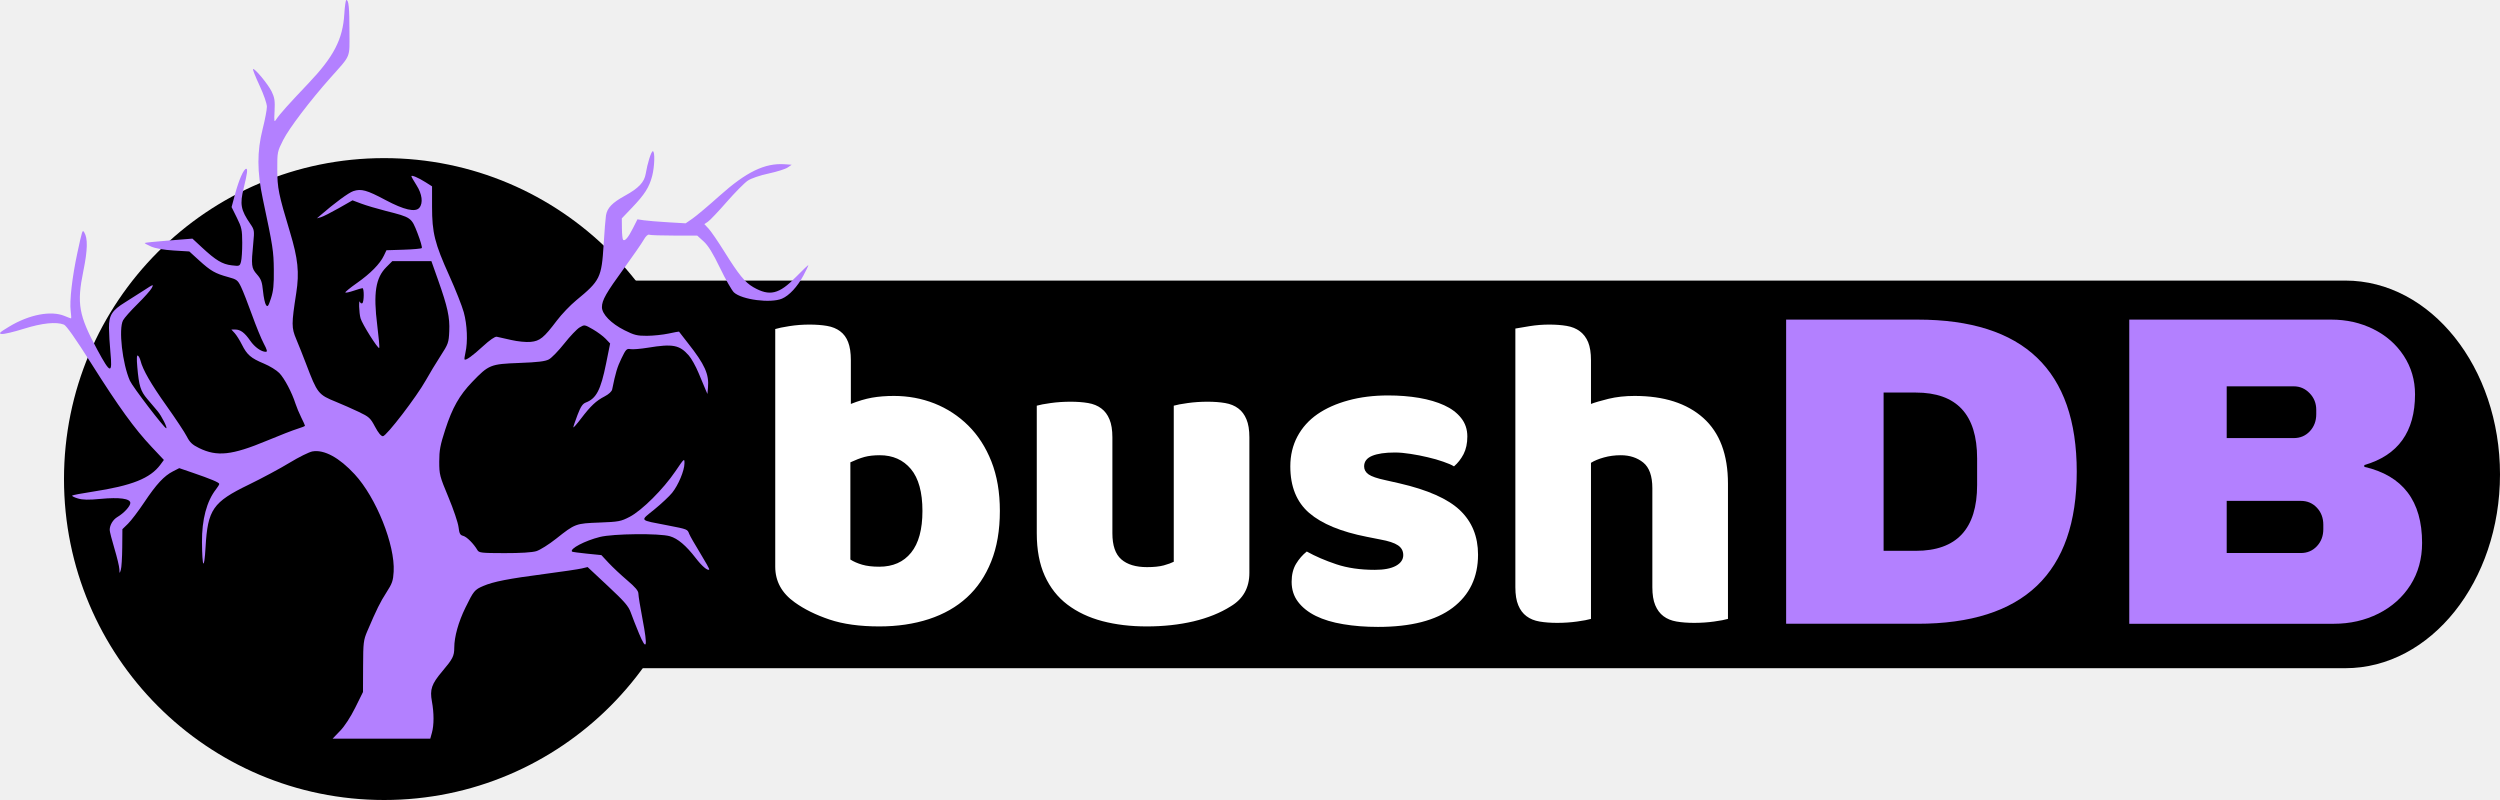
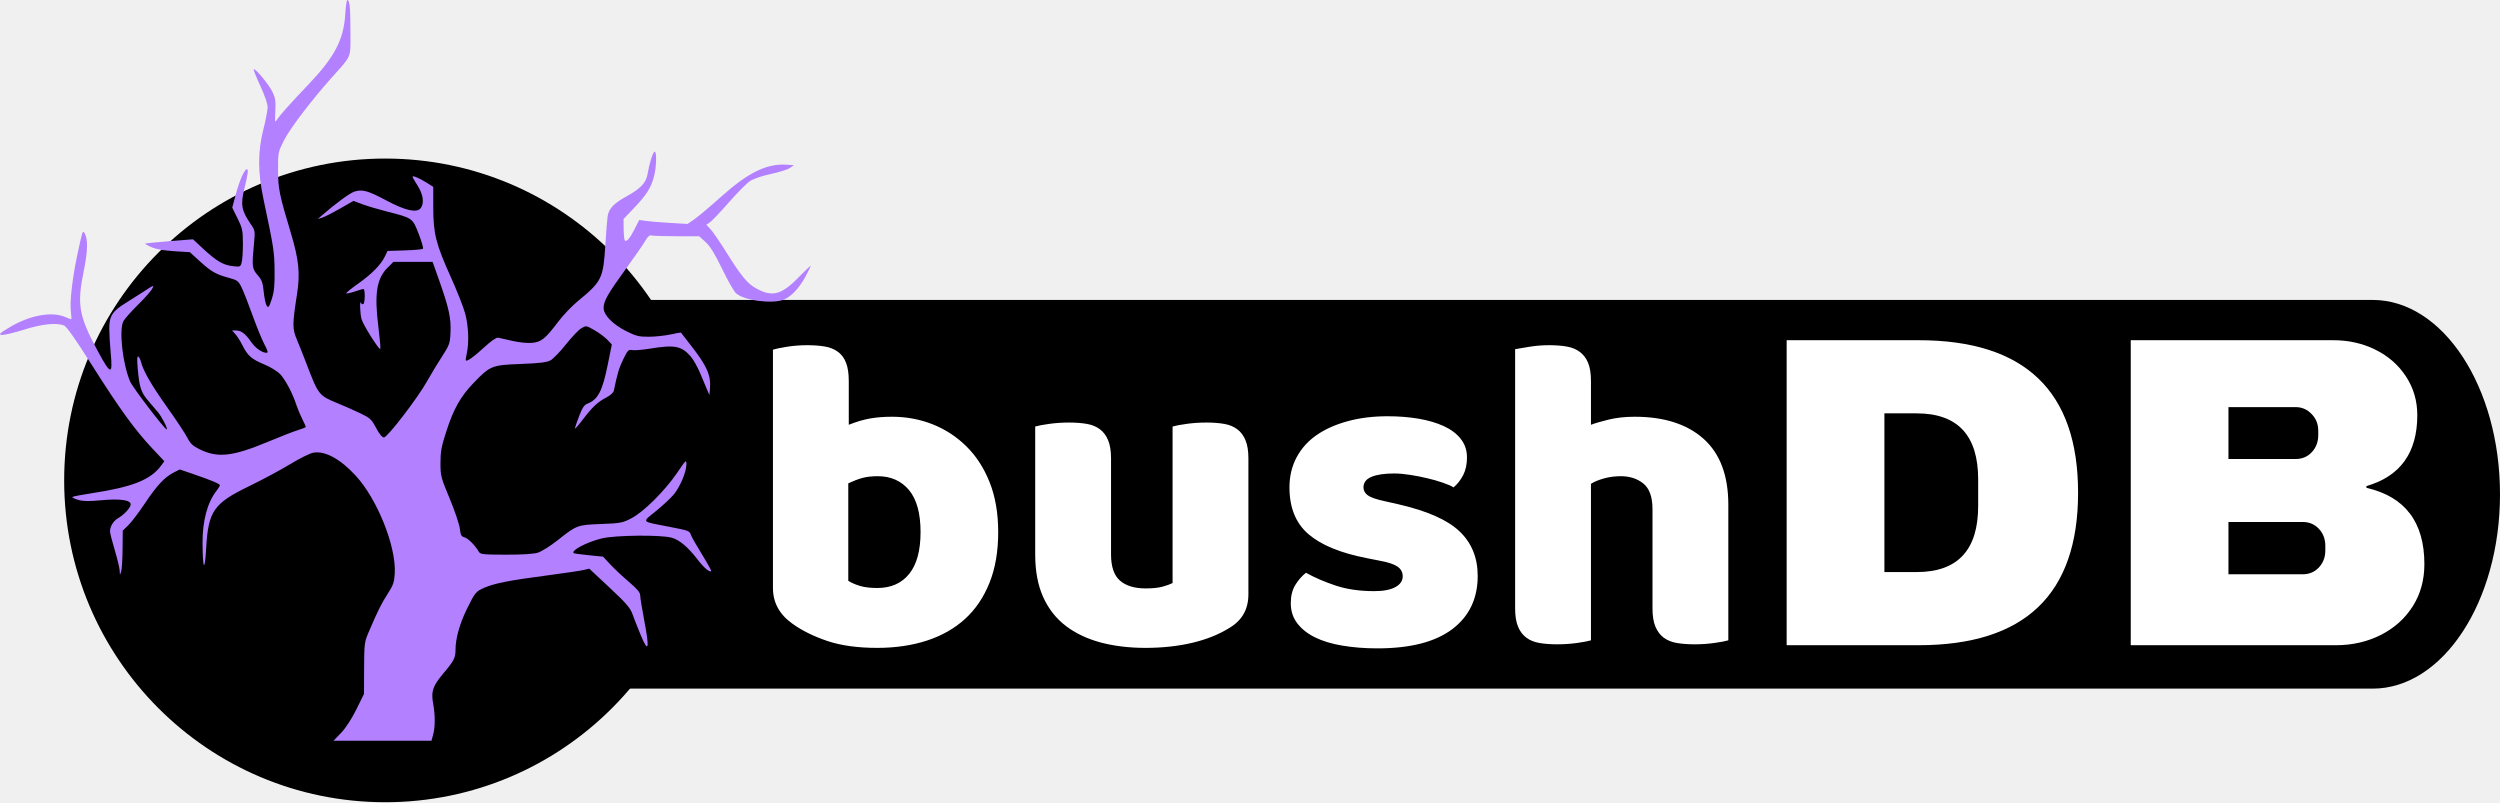
- <svg xmlns="http://www.w3.org/2000/svg" width="350.001" height="112" version="1.1" viewBox="0 0 376.251 120.4" id="svg23">
+ <svg xmlns="http://www.w3.org/2000/svg" width="349.028" height="112" version="1.1" viewBox="0 0 375.205 120.4" id="svg23">
  <defs id="defs7">
    <filter id="editing-jagged" x="0" y="0" width="1" height="1">
      <feTurbulence baseFrequency="0" result="turb" seed="1" id="feTurbulence2" />
      <feDisplacementMap in="SourceGraphic" in2="turb" id="feDisplacementMap4" scale="0" xChannelSelector="A" yChannelSelector="A" />
    </filter>
  </defs>
-   <g id="g1577" transform="translate(-14.37446,-7.252487)">
+   <g id="g1577" transform="translate(-126.1745,-7.252486)">
    <g id="g970" transform="translate(36)" style="stroke:none" />
  </g>
-   <g id="g305">
-     <rect x="24.87" y="42.227" width="351.381" height="58.337" rx="23.281" ry="29.168" stroke-width="0.79" id="rect9" style="fill:#000000;stroke:none;stroke-width:1.742;stroke-dasharray:none" />
-     <g id="g202" transform="matrix(1.0008,0,0,1.003333,22.38888,-4.276972)" style="fill:#ffffff;stroke:none">
-       <path d="m 265.995,52.204 q 23.936,0 23.936,22.812 0,22.812 -23.936,22.812 H 246.228 V 52.204 Z m -5.109,10.943 V 86.886 h 4.839 q 9.223,0 9.223,-9.88 v -3.979 q 0,-9.88 -9.223,-9.88 z m 67.314,-10.943 q 3.451,0 6.331,1.425 2.886,1.425 4.581,4.01 1.689,2.585 1.689,5.772 0,8.419 -7.627,10.611 v 0.264 q 8.689,1.99 8.689,11.409 0,3.58 -1.756,6.331 -1.762,2.751 -4.808,4.28 -3.052,1.523 -6.699,1.523 H 297.828 V 52.205 Z m -15.719,10.009 v 7.762 h 10.083 q 1.461,0 2.419,-1.025 0.964,-1.032 0.964,-2.555 v -0.663 q 0,-1.461 -0.995,-2.487 -0.995,-1.032 -2.389,-1.032 z m 0,17.182 v 7.823 h 11.145 q 1.455,0 2.419,-1.025 0.964,-1.032 0.964,-2.555 v -0.663 q 0,-1.529 -0.964,-2.555 -0.964,-1.025 -2.419,-1.025 z" fill="#aa0000" stroke-width="0.614" id="path11" style="fill:#b380ff;stroke:none" />
-       <g transform="matrix(1.045165,0,0,1.045165,90.59312,97.16051)" fill="#ffffff" id="g15" style="fill:#ffffff;stroke:none;filter:url(#editing-jagged)">
-         <path d="m 3.46,-7.55 v -34.11 q 0.64,-0.2 2.04,-0.42 1.41,-0.22 2.88,-0.22 1.41,0 2.53,0.19 1.12,0.19 1.89,0.77 0.77,0.57 1.15,1.56 0.39,1 0.39,2.6 v 6.27 q 1.6,-0.64 3.04,-0.9 1.44,-0.25 3.16,-0.25 3.08,0 5.83,1.08 2.75,1.09 4.86,3.17 2.11,2.08 3.33,5.15 1.22,3.08 1.22,7.11 0,4.16 -1.25,7.26 -1.25,3.11 -3.49,5.15 -2.24,2.05 -5.47,3.11 -3.23,1.05 -7.14,1.05 -4.22,0 -7.17,-0.99 Q 8.32,-0.96 6.27,-2.43 3.46,-4.42 3.46,-7.55 Z m 14.97,0 q 2.95,0 4.58,-2.02 1.63,-2.01 1.63,-5.98 0,-4.03 -1.66,-6.02 -1.67,-1.98 -4.48,-1.98 -1.28,0 -2.21,0.25 -0.93,0.26 -2.02,0.77 v 13.95 q 0.71,0.45 1.7,0.74 0.99,0.29 2.46,0.29 z m 22.66,-4.8 v -18.31 q 0.64,-0.19 2.01,-0.38 1.38,-0.19 2.85,-0.19 1.41,0 2.53,0.19 1.12,0.19 1.89,0.77 0.77,0.57 1.18,1.57 0.42,0.99 0.42,2.59 v 13.76 q 0,2.62 1.28,3.74 1.28,1.12 3.71,1.12 1.47,0 2.4,-0.25 0.93,-0.26 1.44,-0.52 v -22.4 q 0.64,-0.19 2.02,-0.38 1.37,-0.19 2.84,-0.19 1.41,0 2.53,0.19 1.12,0.19 1.89,0.77 0.77,0.57 1.18,1.57 0.42,0.99 0.42,2.59 v 19.45 q 0,3.2 -2.69,4.8 -2.24,1.41 -5.34,2.15 -3.11,0.73 -6.75,0.73 -3.46,0 -6.37,-0.76 -2.91,-0.77 -5.03,-2.37 -2.11,-1.6 -3.26,-4.13 -1.15,-2.53 -1.15,-6.11 z m 63.49,3.07 q 0,4.86 -3.65,7.62 -3.65,2.75 -10.75,2.75 -2.69,0 -5,-0.39 -2.3,-0.38 -3.93,-1.18 -1.63,-0.8 -2.56,-2.02 -0.93,-1.21 -0.93,-2.88 0,-1.53 0.64,-2.59 0.64,-1.05 1.54,-1.76 1.85,1.03 4.25,1.83 2.4,0.8 5.54,0.8 1.98,0 3.04,-0.58 1.05,-0.58 1.05,-1.54 0,-0.89 -0.76,-1.4 -0.77,-0.52 -2.56,-0.84 l -1.92,-0.38 q -5.57,-1.09 -8.29,-3.42 -2.72,-2.34 -2.72,-6.69 0,-2.37 1.02,-4.29 1.03,-1.92 2.88,-3.2 1.86,-1.28 4.45,-1.98 2.59,-0.71 5.73,-0.71 2.37,0 4.45,0.35 2.08,0.36 3.61,1.06 1.54,0.7 2.43,1.82 0.9,1.12 0.9,2.66 0,1.47 -0.54,2.53 -0.55,1.05 -1.38,1.76 -0.51,-0.32 -1.54,-0.67 -1.02,-0.36 -2.24,-0.64 -1.21,-0.29 -2.46,-0.48 -1.25,-0.2 -2.27,-0.2 -2.11,0 -3.27,0.48 -1.15,0.48 -1.15,1.51 0,0.7 0.64,1.15 0.64,0.45 2.43,0.83 l 1.99,0.45 q 6.14,1.41 8.73,3.87 2.6,2.47 2.6,6.37 z m 35.96,-10.18 v 19.4 q -0.64,0.19 -2.01,0.38 -1.38,0.19 -2.85,0.19 -1.41,0 -2.53,-0.19 -1.12,-0.19 -1.89,-0.77 -0.76,-0.57 -1.18,-1.57 -0.42,-0.99 -0.42,-2.59 v -14.21 q 0,-2.62 -1.31,-3.68 -1.31,-1.05 -3.23,-1.05 -1.28,0 -2.43,0.32 -1.15,0.32 -1.86,0.77 v 22.4 q -0.64,0.19 -2.01,0.38 -1.38,0.19 -2.85,0.19 -1.41,0 -2.53,-0.19 -1.12,-0.19 -1.89,-0.77 -0.77,-0.57 -1.18,-1.57 -0.42,-0.99 -0.42,-2.59 v -37.12 q 0.71,-0.13 2.08,-0.35 1.38,-0.22 2.79,-0.22 1.4,0 2.52,0.19 1.12,0.19 1.89,0.77 0.77,0.57 1.19,1.56 0.41,1 0.41,2.6 v 6.27 q 0.83,-0.32 2.53,-0.74 1.7,-0.41 3.74,-0.41 6.34,0 9.89,3.16 3.55,3.17 3.55,9.44 z" fill="#ffffff" id="path13" style="fill:#ffffff;stroke:none" />
+   <g id="g1084" transform="matrix(1.31999,0,0,1.323332,-150.9955,-25.45632)">
+     <g id="g5">
+       <rect x="135.098" y="53.253" width="263.542" height="44.083" rx="14.484" ry="22.042" stroke-width="0.79" id="rect9" style="fill:#000000;stroke:none;stroke-width:1.312;stroke-dasharray:none" />
+       <g id="g4" transform="translate(84.6976)">
+         <circle style="fill:#000000;stroke:#000000;stroke-width:1.496;stroke-linejoin:round;stroke-dasharray:none" id="path1024" cx="73.49" cy="73.719" r="35.752" />
+         <g id="g1079">
+           <path d="m 68.471,102.36 c 0.522,-0.542 1.196,-1.575 1.732,-2.654 l 0.877,-1.767 0.012,-2.914 c 0.011,-2.711 0.045,-2.989 0.477,-4 1.059,-2.476 1.476,-3.317 2.19,-4.421 0.65,-1.005 0.761,-1.323 0.819,-2.354 0.171,-3.036 -1.989,-8.42 -4.443,-11.07 -1.761,-1.903 -3.475,-2.831 -4.809,-2.606 -0.376,0.063 -1.557,0.646 -2.625,1.295 -1.068,0.649 -3.166,1.772 -4.662,2.496 -4.076,1.972 -4.663,2.82 -4.907,7.09 -0.157,2.733 -0.386,2.415 -0.409,-0.569 -0.02,-2.555 0.54,-4.657 1.603,-6.008 0.203,-0.258 0.368,-0.53 0.368,-0.605 0,-0.162 -0.972,-0.57 -3.051,-1.279 l -1.512,-0.516 -0.714,0.364 c -1.022,0.521 -1.893,1.458 -3.279,3.528 -0.668,0.997 -1.501,2.091 -1.852,2.431 l -0.637,0.618 -0.018,2.092 c -0.01,1.151 -0.083,2.296 -0.163,2.544 -0.142,0.445 -0.145,0.443 -0.165,-0.091 -0.011,-0.299 -0.264,-1.351 -0.561,-2.338 -0.298,-0.987 -0.541,-1.941 -0.541,-2.119 0,-0.554 0.372,-1.174 0.885,-1.477 0.74,-0.437 1.468,-1.226 1.468,-1.59 0,-0.5 -1.233,-0.669 -3.388,-0.466 -1.382,0.131 -2.038,0.118 -2.598,-0.049 -0.412,-0.123 -0.702,-0.271 -0.645,-0.328 0.057,-0.057 1.101,-0.256 2.32,-0.441 4.497,-0.686 6.588,-1.517 7.743,-3.079 l 0.393,-0.532 -1.402,-1.486 c -1.962,-2.08 -3.715,-4.497 -6.859,-9.458 -1.785,-2.816 -2.86,-4.341 -3.135,-4.448 -0.883,-0.343 -2.504,-0.174 -4.586,0.479 -1.126,0.353 -2.252,0.618 -2.503,0.588 -0.391,-0.046 -0.27,-0.166 0.849,-0.84 2.281,-1.374 4.779,-1.851 6.324,-1.205 0.357,0.149 0.684,0.272 0.725,0.272 0.041,0 0.023,-0.387 -0.04,-0.861 -0.145,-1.093 0.176,-3.884 0.756,-6.562 0.573,-2.65 0.587,-2.69 0.792,-2.357 0.416,0.673 0.386,1.996 -0.097,4.359 -0.77,3.766 -0.544,5.047 1.587,8.989 1.504,2.781 1.737,2.821 1.49,0.252 -0.082,-0.856 -0.154,-2.085 -0.161,-2.733 -0.014,-1.434 0.344,-2.003 1.837,-2.916 0.552,-0.338 1.521,-0.952 2.152,-1.364 1.081,-0.706 1.134,-0.722 0.896,-0.272 -0.139,0.263 -0.876,1.089 -1.637,1.836 -0.761,0.747 -1.501,1.578 -1.643,1.847 -0.525,0.993 -0.077,4.93 0.781,6.871 0.301,0.681 3.92,5.404 4.14,5.404 0.181,0 -0.531,-1.409 -0.978,-1.936 -0.27,-0.318 -0.804,-0.947 -1.187,-1.399 -0.764,-0.899 -0.943,-1.473 -1.131,-3.617 -0.084,-0.966 -0.064,-1.392 0.062,-1.314 0.103,0.063 0.239,0.322 0.302,0.575 0.262,1.044 1.185,2.645 2.965,5.14 1.036,1.453 2.078,3.022 2.314,3.486 0.344,0.674 0.625,0.94 1.397,1.317 2.055,1.005 3.744,0.822 7.734,-0.837 1.444,-0.601 3.012,-1.209 3.485,-1.351 0.473,-0.142 0.86,-0.299 0.86,-0.348 0,-0.049 -0.193,-0.474 -0.428,-0.944 -0.235,-0.47 -0.532,-1.18 -0.66,-1.578 -0.405,-1.265 -1.255,-2.869 -1.84,-3.472 -0.311,-0.321 -1.103,-0.806 -1.761,-1.078 -1.474,-0.61 -1.92,-0.993 -2.501,-2.149 -0.25,-0.498 -0.623,-1.089 -0.828,-1.313 l -0.374,-0.407 h 0.444 c 0.59,0 1.071,0.358 1.701,1.266 0.509,0.734 1.26,1.268 1.785,1.268 0.199,0 0.14,-0.231 -0.244,-0.951 -0.279,-0.523 -0.883,-1.994 -1.342,-3.269 -0.459,-1.275 -1.017,-2.696 -1.24,-3.156 -0.379,-0.781 -0.48,-0.858 -1.492,-1.133 -1.459,-0.397 -1.974,-0.693 -3.292,-1.889 l -1.119,-1.016 -1.778,-0.108 c -1.128,-0.069 -2.069,-0.233 -2.575,-0.451 -0.439,-0.188 -0.764,-0.373 -0.724,-0.409 0.04,-0.037 1.28,-0.162 2.754,-0.279 l 2.681,-0.213 1.103,1.021 c 1.562,1.446 2.303,1.89 3.365,2.016 0.901,0.107 0.928,0.096 1.07,-0.413 0.08,-0.287 0.143,-1.255 0.139,-2.151 -0.006,-1.477 -0.063,-1.743 -0.61,-2.845 l -0.604,-1.216 0.404,-1.5 c 0.433,-1.609 0.987,-2.858 1.268,-2.858 0.186,0 0.11,0.578 -0.29,2.199 -0.457,1.85 -0.338,2.482 0.765,4.088 0.447,0.65 0.463,0.755 0.329,2.132 -0.253,2.604 -0.223,2.867 0.411,3.588 0.483,0.55 0.592,0.851 0.698,1.924 0.069,0.699 0.223,1.405 0.342,1.568 0.185,0.253 0.268,0.139 0.565,-0.766 0.273,-0.834 0.343,-1.531 0.324,-3.236 -0.024,-2.154 -0.099,-2.633 -1.253,-8.057 -0.665,-3.123 -0.67,-5.396 -0.019,-7.967 0.265,-1.046 0.481,-2.181 0.482,-2.523 1.35e-4,-0.361 -0.35,-1.372 -0.835,-2.409 -0.459,-0.983 -0.796,-1.826 -0.747,-1.874 0.159,-0.159 1.726,1.726 2.131,2.562 0.327,0.676 0.384,1.056 0.327,2.188 -0.065,1.28 -0.051,1.342 0.206,0.944 0.346,-0.536 1.421,-1.734 3.627,-4.047 2.918,-3.059 3.946,-5.036 4.119,-7.921 0.052,-0.871 0.156,-1.584 0.23,-1.584 0.267,0 0.353,0.861 0.356,3.562 0.003,3.133 0.225,2.595 -2.194,5.31 -2.312,2.594 -4.682,5.708 -5.36,7.043 -0.668,1.316 -0.681,1.383 -0.677,3.351 0.005,2.118 0.149,2.827 1.448,7.124 0.917,3.035 1.079,4.597 0.717,6.924 -0.552,3.547 -0.552,3.955 5.4e-4,5.26 0.272,0.642 0.774,1.901 1.115,2.797 1.29,3.385 1.387,3.507 3.437,4.337 0.684,0.277 1.83,0.782 2.548,1.122 1.205,0.571 1.35,0.702 1.881,1.699 0.372,0.699 0.689,1.08 0.898,1.08 0.395,0 3.857,-4.504 4.907,-6.385 0.402,-0.72 1.151,-1.956 1.664,-2.747 0.883,-1.361 0.936,-1.51 0.994,-2.806 0.072,-1.587 -0.186,-2.765 -1.282,-5.85 l -0.756,-2.127 h -4.452 l -0.683,0.683 c -1.224,1.224 -1.497,2.962 -1.037,6.618 0.172,1.372 0.275,2.533 0.228,2.58 -0.14,0.14 -1.943,-2.715 -2.133,-3.38 -0.177,-0.618 -0.227,-2.263 -0.056,-1.838 0.05,0.125 0.166,0.181 0.257,0.125 0.206,-0.127 0.221,-1.71 0.017,-1.71 -0.082,0 -0.534,0.131 -1.006,0.292 -0.471,0.161 -0.897,0.252 -0.946,0.202 -0.049,-0.049 0.546,-0.535 1.322,-1.079 1.55,-1.086 2.626,-2.178 3.075,-3.119 l 0.291,-0.61 1.951,-0.061 c 1.073,-0.033 2.007,-0.117 2.076,-0.186 0.069,-0.069 -0.149,-0.829 -0.483,-1.688 -0.701,-1.801 -0.693,-1.796 -3.638,-2.542 -0.978,-0.248 -2.228,-0.619 -2.777,-0.824 l -0.998,-0.374 -1.576,0.895 c -0.867,0.492 -1.78,0.953 -2.029,1.023 l -0.453,0.128 0.379,-0.328 c 1.64,-1.42 3.236,-2.591 3.776,-2.769 0.895,-0.295 1.538,-0.117 3.672,1.019 2.101,1.118 3.406,1.415 3.852,0.877 0.447,-0.539 0.318,-1.56 -0.323,-2.559 -0.321,-0.501 -0.584,-0.963 -0.584,-1.026 0,-0.173 0.793,0.162 1.621,0.685 l 0.733,0.463 V 42.747 c 0,2.967 0.301,4.165 1.973,7.86 0.704,1.555 1.444,3.421 1.645,4.147 0.389,1.405 0.471,3.37 0.19,4.58 -0.092,0.396 -0.137,0.748 -0.102,0.784 0.141,0.141 0.907,-0.407 2.099,-1.502 0.77,-0.707 1.372,-1.122 1.569,-1.083 0.176,0.035 0.915,0.201 1.643,0.368 0.763,0.175 1.706,0.268 2.226,0.218 1.057,-0.102 1.503,-0.464 2.989,-2.427 0.538,-0.711 1.528,-1.744 2.199,-2.295 2.733,-2.243 2.898,-2.575 3.132,-6.344 0.094,-1.508 0.213,-2.998 0.266,-3.312 0.144,-0.864 0.708,-1.447 2.18,-2.255 1.546,-0.848 2.191,-1.528 2.349,-2.476 0.202,-1.211 0.632,-2.575 0.812,-2.575 0.259,0 0.21,1.757 -0.08,2.847 -0.337,1.265 -0.853,2.072 -2.269,3.551 l -1.186,1.238 0.013,1.159 c 0.008,0.637 0.066,1.212 0.131,1.277 0.202,0.202 0.585,-0.245 1.123,-1.307 l 0.516,-1.02 0.738,0.109 c 0.406,0.06 1.643,0.162 2.749,0.227 l 2.011,0.118 0.795,-0.549 c 0.437,-0.302 1.814,-1.459 3.058,-2.571 3.061,-2.735 5.188,-3.76 7.459,-3.597 l 0.779,0.056 -0.466,0.317 c -0.257,0.174 -1.231,0.48 -2.166,0.68 -0.992,0.212 -1.979,0.548 -2.372,0.808 -0.37,0.245 -1.449,1.332 -2.398,2.415 -0.949,1.084 -1.912,2.097 -2.141,2.251 l -0.416,0.281 0.484,0.516 c 0.266,0.284 1.07,1.453 1.786,2.599 1.65,2.639 2.361,3.51 3.309,4.055 1.863,1.071 2.939,0.812 4.877,-1.172 0.772,-0.79 1.403,-1.387 1.403,-1.325 0,0.062 -0.255,0.59 -0.566,1.174 -0.676,1.268 -1.624,2.288 -2.445,2.631 -1.302,0.544 -4.572,0.12 -5.475,-0.71 -0.238,-0.219 -0.951,-1.468 -1.584,-2.774 -0.832,-1.719 -1.352,-2.557 -1.878,-3.033 l -0.727,-0.657 h -2.61 c -1.436,0 -2.722,-0.043 -2.86,-0.096 -0.156,-0.06 -0.395,0.162 -0.636,0.588 -0.212,0.376 -1.21,1.816 -2.218,3.199 -2.071,2.842 -2.538,3.661 -2.538,4.448 0,0.795 1.049,1.865 2.577,2.629 1.106,0.554 1.443,0.636 2.562,0.631 0.709,-0.004 1.817,-0.12 2.463,-0.258 0.646,-0.139 1.179,-0.238 1.184,-0.22 0.006,0.018 0.46,0.602 1.012,1.299 1.938,2.448 2.433,3.546 2.293,5.081 l -0.065,0.713 -0.223,-0.519 c -0.123,-0.285 -0.478,-1.132 -0.79,-1.88 -0.312,-0.749 -0.811,-1.64 -1.11,-1.98 -1.054,-1.201 -1.827,-1.348 -4.653,-0.885 -0.846,0.139 -1.748,0.212 -2.005,0.163 -0.421,-0.081 -0.519,0.021 -1.02,1.057 -0.482,0.996 -0.674,1.638 -1.058,3.527 -0.047,0.232 -0.39,0.549 -0.85,0.786 -0.983,0.507 -1.592,1.076 -2.693,2.519 -0.486,0.637 -0.884,1.087 -0.884,1 0,-0.087 0.213,-0.716 0.473,-1.397 0.363,-0.949 0.584,-1.281 0.95,-1.42 1.196,-0.455 1.701,-1.423 2.311,-4.437 l 0.461,-2.275 -0.513,-0.536 c -0.282,-0.295 -0.94,-0.781 -1.461,-1.079 -0.943,-0.54 -0.951,-0.541 -1.505,-0.214 -0.307,0.181 -1.093,1.005 -1.748,1.831 -0.655,0.826 -1.444,1.638 -1.754,1.804 -0.426,0.228 -1.255,0.328 -3.397,0.408 -3.27,0.123 -3.459,0.199 -5.356,2.167 -1.451,1.505 -2.257,2.926 -3.061,5.396 -0.579,1.779 -0.69,2.367 -0.69,3.659 3.58e-4,1.465 0.051,1.66 1.047,4.042 0.576,1.377 1.094,2.906 1.152,3.398 0.088,0.744 0.177,0.912 0.531,1.001 0.406,0.102 1.202,0.896 1.622,1.619 0.179,0.309 0.457,0.34 3.078,0.345 1.83,0.004 3.158,-0.078 3.64,-0.225 0.417,-0.127 1.436,-0.765 2.263,-1.419 2.166,-1.712 2.219,-1.732 4.934,-1.834 2.204,-0.084 2.438,-0.128 3.451,-0.653 1.391,-0.722 3.831,-3.147 5.209,-5.177 1.005,-1.48 1.038,-1.509 1.033,-0.905 -0.006,0.826 -0.697,2.474 -1.408,3.355 -0.314,0.39 -1.221,1.238 -2.016,1.885 -1.669,1.36 -1.831,1.168 1.527,1.821 2.262,0.44 2.233,0.429 2.437,0.965 0.083,0.219 0.647,1.203 1.254,2.188 0.606,0.984 1.07,1.823 1.03,1.863 -0.175,0.175 -0.828,-0.376 -1.542,-1.302 -1.1,-1.426 -2.043,-2.222 -2.942,-2.483 -1.203,-0.35 -6.454,-0.296 -7.978,0.081 -1.706,0.422 -3.489,1.358 -3.179,1.668 0.038,0.038 0.806,0.143 1.706,0.233 l 1.637,0.164 0.832,0.89 c 0.458,0.489 1.407,1.377 2.11,1.973 0.95,0.805 1.279,1.199 1.281,1.536 9.4e-4,0.249 0.217,1.57 0.478,2.935 0.602,3.142 0.464,3.677 -0.408,1.585 -0.352,-0.843 -0.776,-1.921 -0.944,-2.395 -0.251,-0.711 -0.709,-1.24 -2.611,-3.013 l -2.307,-2.151 -0.678,0.16 c -0.373,0.088 -2.266,0.368 -4.208,0.622 -4.165,0.545 -5.859,0.875 -7.005,1.366 -1,0.429 -1.097,0.546 -2.044,2.476 -0.795,1.62 -1.265,3.301 -1.269,4.537 -0.003,0.961 -0.162,1.274 -1.37,2.701 -1.217,1.437 -1.43,2.056 -1.178,3.422 0.243,1.314 0.244,2.68 0.001,3.552 l -0.189,0.679 H 67.616 l 0.855,-0.887 z" fill="#9955ff" stroke="#000" stroke-width="1.139" id="path21" style="fill:#b380ff;stroke:none;stroke-width:0;stroke-dasharray:none" />
+         </g>
      </g>
-     </g>
-     <g id="g1084" transform="matrix(1.31999,0,0,1.323332,-39.19555,-25.45632)">
-       <circle style="fill:#000000;stroke:#000000;stroke-width:1.496;stroke-linejoin:round;stroke-dasharray:none" id="path1024" cx="73.49" cy="73.719" r="35.752" />
-       <g id="g1079">
-         <path d="m 68.471,102.36 c 0.522,-0.542 1.196,-1.575 1.732,-2.654 l 0.877,-1.767 0.012,-2.914 c 0.011,-2.711 0.045,-2.989 0.477,-4 1.059,-2.476 1.476,-3.317 2.19,-4.421 0.65,-1.005 0.761,-1.323 0.819,-2.354 0.171,-3.036 -1.989,-8.42 -4.443,-11.07 -1.761,-1.903 -3.475,-2.831 -4.809,-2.606 -0.376,0.063 -1.557,0.646 -2.625,1.295 -1.068,0.649 -3.166,1.772 -4.662,2.496 -4.076,1.972 -4.663,2.82 -4.907,7.09 -0.157,2.733 -0.386,2.415 -0.409,-0.569 -0.02,-2.555 0.54,-4.657 1.603,-6.008 0.203,-0.258 0.368,-0.53 0.368,-0.605 0,-0.162 -0.972,-0.57 -3.051,-1.279 l -1.512,-0.516 -0.714,0.364 c -1.022,0.521 -1.893,1.458 -3.279,3.528 -0.668,0.997 -1.501,2.091 -1.852,2.431 l -0.637,0.618 -0.018,2.092 c -0.01,1.151 -0.083,2.296 -0.163,2.544 -0.142,0.445 -0.145,0.443 -0.165,-0.091 -0.011,-0.299 -0.264,-1.351 -0.561,-2.338 -0.298,-0.987 -0.541,-1.941 -0.541,-2.119 0,-0.554 0.372,-1.174 0.885,-1.477 0.74,-0.437 1.468,-1.226 1.468,-1.59 0,-0.5 -1.233,-0.669 -3.388,-0.466 -1.382,0.131 -2.038,0.118 -2.598,-0.049 -0.412,-0.123 -0.702,-0.271 -0.645,-0.328 0.057,-0.057 1.101,-0.256 2.32,-0.441 4.497,-0.686 6.588,-1.517 7.743,-3.079 l 0.393,-0.532 -1.402,-1.486 c -1.962,-2.08 -3.715,-4.497 -6.859,-9.458 -1.785,-2.816 -2.86,-4.341 -3.135,-4.448 -0.883,-0.343 -2.504,-0.174 -4.586,0.479 -1.126,0.353 -2.252,0.618 -2.503,0.588 -0.391,-0.046 -0.27,-0.166 0.849,-0.84 2.281,-1.374 4.779,-1.851 6.324,-1.205 0.357,0.149 0.684,0.272 0.725,0.272 0.041,0 0.023,-0.387 -0.04,-0.861 -0.145,-1.093 0.176,-3.884 0.756,-6.562 0.573,-2.65 0.587,-2.69 0.792,-2.357 0.416,0.673 0.386,1.996 -0.097,4.359 -0.77,3.766 -0.544,5.047 1.587,8.989 1.504,2.781 1.737,2.821 1.49,0.252 -0.082,-0.856 -0.154,-2.085 -0.161,-2.733 -0.014,-1.434 0.344,-2.003 1.837,-2.916 0.552,-0.338 1.521,-0.952 2.152,-1.364 1.081,-0.706 1.134,-0.722 0.896,-0.272 -0.139,0.263 -0.876,1.089 -1.637,1.836 -0.761,0.747 -1.501,1.578 -1.643,1.847 -0.525,0.993 -0.077,4.93 0.781,6.871 0.301,0.681 3.92,5.404 4.14,5.404 0.181,0 -0.531,-1.409 -0.978,-1.936 -0.27,-0.318 -0.804,-0.947 -1.187,-1.399 -0.764,-0.899 -0.943,-1.473 -1.131,-3.617 -0.084,-0.966 -0.064,-1.392 0.062,-1.314 0.103,0.063 0.239,0.322 0.302,0.575 0.262,1.044 1.185,2.645 2.965,5.14 1.036,1.453 2.078,3.022 2.314,3.486 0.344,0.674 0.625,0.94 1.397,1.317 2.055,1.005 3.744,0.822 7.734,-0.837 1.444,-0.601 3.012,-1.209 3.485,-1.351 0.473,-0.142 0.86,-0.299 0.86,-0.348 0,-0.049 -0.193,-0.474 -0.428,-0.944 -0.235,-0.47 -0.532,-1.18 -0.66,-1.578 -0.405,-1.265 -1.255,-2.869 -1.84,-3.472 -0.311,-0.321 -1.103,-0.806 -1.761,-1.078 -1.474,-0.61 -1.92,-0.993 -2.501,-2.149 -0.25,-0.498 -0.623,-1.089 -0.828,-1.313 l -0.374,-0.407 h 0.444 c 0.59,0 1.071,0.358 1.701,1.266 0.509,0.734 1.26,1.268 1.785,1.268 0.199,0 0.14,-0.231 -0.244,-0.951 -0.279,-0.523 -0.883,-1.994 -1.342,-3.269 -0.459,-1.275 -1.017,-2.696 -1.24,-3.156 -0.379,-0.781 -0.48,-0.858 -1.492,-1.133 -1.459,-0.397 -1.974,-0.693 -3.292,-1.889 l -1.119,-1.016 -1.778,-0.108 c -1.128,-0.069 -2.069,-0.233 -2.575,-0.451 -0.439,-0.188 -0.764,-0.373 -0.724,-0.409 0.04,-0.037 1.28,-0.162 2.754,-0.279 l 2.681,-0.213 1.103,1.021 c 1.562,1.446 2.303,1.89 3.365,2.016 0.901,0.107 0.928,0.096 1.07,-0.413 0.08,-0.287 0.143,-1.255 0.139,-2.151 -0.006,-1.477 -0.063,-1.743 -0.61,-2.845 l -0.604,-1.216 0.404,-1.5 c 0.433,-1.609 0.987,-2.858 1.268,-2.858 0.186,0 0.11,0.578 -0.29,2.199 -0.457,1.85 -0.338,2.482 0.765,4.088 0.447,0.65 0.463,0.755 0.329,2.132 -0.253,2.604 -0.223,2.867 0.411,3.588 0.483,0.55 0.592,0.851 0.698,1.924 0.069,0.699 0.223,1.405 0.342,1.568 0.185,0.253 0.268,0.139 0.565,-0.766 0.273,-0.834 0.343,-1.531 0.324,-3.236 -0.024,-2.154 -0.099,-2.633 -1.253,-8.057 -0.665,-3.123 -0.67,-5.396 -0.019,-7.967 0.265,-1.046 0.481,-2.181 0.482,-2.523 1.35e-4,-0.361 -0.35,-1.372 -0.835,-2.409 -0.459,-0.983 -0.796,-1.826 -0.747,-1.874 0.159,-0.159 1.726,1.726 2.131,2.562 0.327,0.676 0.384,1.056 0.327,2.188 -0.065,1.28 -0.051,1.342 0.206,0.944 0.346,-0.536 1.421,-1.734 3.627,-4.047 2.918,-3.059 3.946,-5.036 4.119,-7.921 0.052,-0.871 0.156,-1.584 0.23,-1.584 0.267,0 0.353,0.861 0.356,3.562 0.003,3.133 0.225,2.595 -2.194,5.31 -2.312,2.594 -4.682,5.708 -5.36,7.043 -0.668,1.316 -0.681,1.383 -0.677,3.351 0.005,2.118 0.149,2.827 1.448,7.124 0.917,3.035 1.079,4.597 0.717,6.924 -0.552,3.547 -0.552,3.955 5.4e-4,5.26 0.272,0.642 0.774,1.901 1.115,2.797 1.29,3.385 1.387,3.507 3.437,4.337 0.684,0.277 1.83,0.782 2.548,1.122 1.205,0.571 1.35,0.702 1.881,1.699 0.372,0.699 0.689,1.08 0.898,1.08 0.395,0 3.857,-4.504 4.907,-6.385 0.402,-0.72 1.151,-1.956 1.664,-2.747 0.883,-1.361 0.936,-1.51 0.994,-2.806 0.072,-1.587 -0.186,-2.765 -1.282,-5.85 l -0.756,-2.127 h -4.452 l -0.683,0.683 c -1.224,1.224 -1.497,2.962 -1.037,6.618 0.172,1.372 0.275,2.533 0.228,2.58 -0.14,0.14 -1.943,-2.715 -2.133,-3.38 -0.177,-0.618 -0.227,-2.263 -0.056,-1.838 0.05,0.125 0.166,0.181 0.257,0.125 0.206,-0.127 0.221,-1.71 0.017,-1.71 -0.082,0 -0.534,0.131 -1.006,0.292 -0.471,0.161 -0.897,0.252 -0.946,0.202 -0.049,-0.049 0.546,-0.535 1.322,-1.079 1.55,-1.086 2.626,-2.178 3.075,-3.119 l 0.291,-0.61 1.951,-0.061 c 1.073,-0.033 2.007,-0.117 2.076,-0.186 0.069,-0.069 -0.149,-0.829 -0.483,-1.688 -0.701,-1.801 -0.693,-1.796 -3.638,-2.542 -0.978,-0.248 -2.228,-0.619 -2.777,-0.824 l -0.998,-0.374 -1.576,0.895 c -0.867,0.492 -1.78,0.953 -2.029,1.023 l -0.453,0.128 0.379,-0.328 c 1.64,-1.42 3.236,-2.591 3.776,-2.769 0.895,-0.295 1.538,-0.117 3.672,1.019 2.101,1.118 3.406,1.415 3.852,0.877 0.447,-0.539 0.318,-1.56 -0.323,-2.559 -0.321,-0.501 -0.584,-0.963 -0.584,-1.026 0,-0.173 0.793,0.162 1.621,0.685 l 0.733,0.463 V 42.747 c 0,2.967 0.301,4.165 1.973,7.86 0.704,1.555 1.444,3.421 1.645,4.147 0.389,1.405 0.471,3.37 0.19,4.58 -0.092,0.396 -0.137,0.748 -0.102,0.784 0.141,0.141 0.907,-0.407 2.099,-1.502 0.77,-0.707 1.372,-1.122 1.569,-1.083 0.176,0.035 0.915,0.201 1.643,0.368 0.763,0.175 1.706,0.268 2.226,0.218 1.057,-0.102 1.503,-0.464 2.989,-2.427 0.538,-0.711 1.528,-1.744 2.199,-2.295 2.733,-2.243 2.898,-2.575 3.132,-6.344 0.094,-1.508 0.213,-2.998 0.266,-3.312 0.144,-0.864 0.708,-1.447 2.18,-2.255 1.546,-0.848 2.191,-1.528 2.349,-2.476 0.202,-1.211 0.632,-2.575 0.812,-2.575 0.259,0 0.21,1.757 -0.08,2.847 -0.337,1.265 -0.853,2.072 -2.269,3.551 l -1.186,1.238 0.013,1.159 c 0.008,0.637 0.066,1.212 0.131,1.277 0.202,0.202 0.585,-0.245 1.123,-1.307 l 0.516,-1.02 0.738,0.109 c 0.406,0.06 1.643,0.162 2.749,0.227 l 2.011,0.118 0.795,-0.549 c 0.437,-0.302 1.814,-1.459 3.058,-2.571 3.061,-2.735 5.188,-3.76 7.459,-3.597 l 0.779,0.056 -0.466,0.317 c -0.257,0.174 -1.231,0.48 -2.166,0.68 -0.992,0.212 -1.979,0.548 -2.372,0.808 -0.37,0.245 -1.449,1.332 -2.398,2.415 -0.949,1.084 -1.912,2.097 -2.141,2.251 l -0.416,0.281 0.484,0.516 c 0.266,0.284 1.07,1.453 1.786,2.599 1.65,2.639 2.361,3.51 3.309,4.055 1.863,1.071 2.939,0.812 4.877,-1.172 0.772,-0.79 1.403,-1.387 1.403,-1.325 0,0.062 -0.255,0.59 -0.566,1.174 -0.676,1.268 -1.624,2.288 -2.445,2.631 -1.302,0.544 -4.572,0.12 -5.475,-0.71 -0.238,-0.219 -0.951,-1.468 -1.584,-2.774 -0.832,-1.719 -1.352,-2.557 -1.878,-3.033 l -0.727,-0.657 h -2.61 c -1.436,0 -2.722,-0.043 -2.86,-0.096 -0.156,-0.06 -0.395,0.162 -0.636,0.588 -0.212,0.376 -1.21,1.816 -2.218,3.199 -2.071,2.842 -2.538,3.661 -2.538,4.448 0,0.795 1.049,1.865 2.577,2.629 1.106,0.554 1.443,0.636 2.562,0.631 0.709,-0.004 1.817,-0.12 2.463,-0.258 0.646,-0.139 1.179,-0.238 1.184,-0.22 0.006,0.018 0.46,0.602 1.012,1.299 1.938,2.448 2.433,3.546 2.293,5.081 l -0.065,0.713 -0.223,-0.519 c -0.123,-0.285 -0.478,-1.132 -0.79,-1.88 -0.312,-0.749 -0.811,-1.64 -1.11,-1.98 -1.054,-1.201 -1.827,-1.348 -4.653,-0.885 -0.846,0.139 -1.748,0.212 -2.005,0.163 -0.421,-0.081 -0.519,0.021 -1.02,1.057 -0.482,0.996 -0.674,1.638 -1.058,3.527 -0.047,0.232 -0.39,0.549 -0.85,0.786 -0.983,0.507 -1.592,1.076 -2.693,2.519 -0.486,0.637 -0.884,1.087 -0.884,1 0,-0.087 0.213,-0.716 0.473,-1.397 0.363,-0.949 0.584,-1.281 0.95,-1.42 1.196,-0.455 1.701,-1.423 2.311,-4.437 l 0.461,-2.275 -0.513,-0.536 c -0.282,-0.295 -0.94,-0.781 -1.461,-1.079 -0.943,-0.54 -0.951,-0.541 -1.505,-0.214 -0.307,0.181 -1.093,1.005 -1.748,1.831 -0.655,0.826 -1.444,1.638 -1.754,1.804 -0.426,0.228 -1.255,0.328 -3.397,0.408 -3.27,0.123 -3.459,0.199 -5.356,2.167 -1.451,1.505 -2.257,2.926 -3.061,5.396 -0.579,1.779 -0.69,2.367 -0.69,3.659 3.58e-4,1.465 0.051,1.66 1.047,4.042 0.576,1.377 1.094,2.906 1.152,3.398 0.088,0.744 0.177,0.912 0.531,1.001 0.406,0.102 1.202,0.896 1.622,1.619 0.179,0.309 0.457,0.34 3.078,0.345 1.83,0.004 3.158,-0.078 3.64,-0.225 0.417,-0.127 1.436,-0.765 2.263,-1.419 2.166,-1.712 2.219,-1.732 4.934,-1.834 2.204,-0.084 2.438,-0.128 3.451,-0.653 1.391,-0.722 3.831,-3.147 5.209,-5.177 1.005,-1.48 1.038,-1.509 1.033,-0.905 -0.006,0.826 -0.697,2.474 -1.408,3.355 -0.314,0.39 -1.221,1.238 -2.016,1.885 -1.669,1.36 -1.831,1.168 1.527,1.821 2.262,0.44 2.233,0.429 2.437,0.965 0.083,0.219 0.647,1.203 1.254,2.188 0.606,0.984 1.07,1.823 1.03,1.863 -0.175,0.175 -0.828,-0.376 -1.542,-1.302 -1.1,-1.426 -2.043,-2.222 -2.942,-2.483 -1.203,-0.35 -6.454,-0.296 -7.978,0.081 -1.706,0.422 -3.489,1.358 -3.179,1.668 0.038,0.038 0.806,0.143 1.706,0.233 l 1.637,0.164 0.832,0.89 c 0.458,0.489 1.407,1.377 2.11,1.973 0.95,0.805 1.279,1.199 1.281,1.536 9.4e-4,0.249 0.217,1.57 0.478,2.935 0.602,3.142 0.464,3.677 -0.408,1.585 -0.352,-0.843 -0.776,-1.921 -0.944,-2.395 -0.251,-0.711 -0.709,-1.24 -2.611,-3.013 l -2.307,-2.151 -0.678,0.16 c -0.373,0.088 -2.266,0.368 -4.208,0.622 -4.165,0.545 -5.859,0.875 -7.005,1.366 -1,0.429 -1.097,0.546 -2.044,2.476 -0.795,1.62 -1.265,3.301 -1.269,4.537 -0.003,0.961 -0.162,1.274 -1.37,2.701 -1.217,1.437 -1.43,2.056 -1.178,3.422 0.243,1.314 0.244,2.68 0.001,3.552 l -0.189,0.679 H 67.616 l 0.855,-0.887 z" fill="#9955ff" stroke="#000" stroke-width="1.139" id="path21" style="fill:#b380ff;stroke:none;stroke-width:0;stroke-dasharray:none" />
+       <g id="g202" transform="matrix(0.7581872,0,0,0.7581872,130.8462,18.23971)" style="fill:#ffffff;stroke:none">
+         <path d="m 265.995,52.204 q 23.936,0 23.936,22.812 0,22.812 -23.936,22.812 H 246.228 V 52.204 Z m -5.109,10.943 V 86.886 h 4.839 q 9.223,0 9.223,-9.88 v -3.979 q 0,-9.88 -9.223,-9.88 z m 67.314,-10.943 q 3.451,0 6.331,1.425 2.886,1.425 4.581,4.01 1.689,2.585 1.689,5.772 0,8.419 -7.627,10.611 v 0.264 q 8.689,1.99 8.689,11.409 0,3.58 -1.756,6.331 -1.762,2.751 -4.808,4.28 -3.052,1.523 -6.699,1.523 H 297.828 V 52.205 Z m -15.719,10.009 v 7.762 h 10.083 q 1.461,0 2.419,-1.025 0.964,-1.032 0.964,-2.555 v -0.663 q 0,-1.461 -0.995,-2.487 -0.995,-1.032 -2.389,-1.032 z m 0,17.182 v 7.823 h 11.145 q 1.455,0 2.419,-1.025 0.964,-1.032 0.964,-2.555 v -0.663 q 0,-1.529 -0.964,-2.555 -0.964,-1.025 -2.419,-1.025 z" fill="#aa0000" stroke-width="0.614" id="path11" style="fill:#ffffff;stroke:none" />
+         <g transform="matrix(1.045165,0,0,1.045165,90.59312,97.16051)" fill="#ffffff" id="g15" style="fill:#ffffff;stroke:none;filter:url(#editing-jagged)">
+           <path d="m 3.46,-7.55 v -34.11 q 0.64,-0.2 2.04,-0.42 1.41,-0.22 2.88,-0.22 1.41,0 2.53,0.19 1.12,0.19 1.89,0.77 0.77,0.57 1.15,1.56 0.39,1 0.39,2.6 v 6.27 q 1.6,-0.64 3.04,-0.9 1.44,-0.25 3.16,-0.25 3.08,0 5.83,1.08 2.75,1.09 4.86,3.17 2.11,2.08 3.33,5.15 1.22,3.08 1.22,7.11 0,4.16 -1.25,7.26 -1.25,3.11 -3.49,5.15 -2.24,2.05 -5.47,3.11 -3.23,1.05 -7.14,1.05 -4.22,0 -7.17,-0.99 Q 8.32,-0.96 6.27,-2.43 3.46,-4.42 3.46,-7.55 Z m 14.97,0 q 2.95,0 4.58,-2.02 1.63,-2.01 1.63,-5.98 0,-4.03 -1.66,-6.02 -1.67,-1.98 -4.48,-1.98 -1.28,0 -2.21,0.25 -0.93,0.26 -2.02,0.77 v 13.95 q 0.71,0.45 1.7,0.74 0.99,0.29 2.46,0.29 z m 22.66,-4.8 v -18.31 q 0.64,-0.19 2.01,-0.38 1.38,-0.19 2.85,-0.19 1.41,0 2.53,0.19 1.12,0.19 1.89,0.77 0.77,0.57 1.18,1.57 0.42,0.99 0.42,2.59 v 13.76 q 0,2.62 1.28,3.74 1.28,1.12 3.71,1.12 1.47,0 2.4,-0.25 0.93,-0.26 1.44,-0.52 v -22.4 q 0.64,-0.19 2.02,-0.38 1.37,-0.19 2.84,-0.19 1.41,0 2.53,0.19 1.12,0.19 1.89,0.77 0.77,0.57 1.18,1.57 0.42,0.99 0.42,2.59 v 19.45 q 0,3.2 -2.69,4.8 -2.24,1.41 -5.34,2.15 -3.11,0.73 -6.75,0.73 -3.46,0 -6.37,-0.76 -2.91,-0.77 -5.03,-2.37 -2.11,-1.6 -3.26,-4.13 -1.15,-2.53 -1.15,-6.11 z m 63.49,3.07 q 0,4.86 -3.65,7.62 -3.65,2.75 -10.75,2.75 -2.69,0 -5,-0.39 -2.3,-0.38 -3.93,-1.18 -1.63,-0.8 -2.56,-2.02 -0.93,-1.21 -0.93,-2.88 0,-1.53 0.64,-2.59 0.64,-1.05 1.54,-1.76 1.85,1.03 4.25,1.83 2.4,0.8 5.54,0.8 1.98,0 3.04,-0.58 1.05,-0.58 1.05,-1.54 0,-0.89 -0.76,-1.4 -0.77,-0.52 -2.56,-0.84 l -1.92,-0.38 q -5.57,-1.09 -8.29,-3.42 -2.72,-2.34 -2.72,-6.69 0,-2.37 1.02,-4.29 1.03,-1.92 2.88,-3.2 1.86,-1.28 4.45,-1.98 2.59,-0.71 5.73,-0.71 2.37,0 4.45,0.35 2.08,0.36 3.61,1.06 1.54,0.7 2.43,1.82 0.9,1.12 0.9,2.66 0,1.47 -0.54,2.53 -0.55,1.05 -1.38,1.76 -0.51,-0.32 -1.54,-0.67 -1.02,-0.36 -2.24,-0.64 -1.21,-0.29 -2.46,-0.48 -1.25,-0.2 -2.27,-0.2 -2.11,0 -3.27,0.48 -1.15,0.48 -1.15,1.51 0,0.7 0.64,1.15 0.64,0.45 2.43,0.83 l 1.99,0.45 q 6.14,1.41 8.73,3.87 2.6,2.47 2.6,6.37 z m 35.96,-10.18 v 19.4 q -0.64,0.19 -2.01,0.38 -1.38,0.19 -2.85,0.19 -1.41,0 -2.53,-0.19 -1.12,-0.19 -1.89,-0.77 -0.76,-0.57 -1.18,-1.57 -0.42,-0.99 -0.42,-2.59 v -14.21 q 0,-2.62 -1.31,-3.68 -1.31,-1.05 -3.23,-1.05 -1.28,0 -2.43,0.32 -1.15,0.32 -1.86,0.77 v 22.4 q -0.64,0.19 -2.01,0.38 -1.38,0.19 -2.85,0.19 -1.41,0 -2.53,-0.19 -1.12,-0.19 -1.89,-0.77 -0.77,-0.57 -1.18,-1.57 -0.42,-0.99 -0.42,-2.59 v -37.12 q 0.71,-0.13 2.08,-0.35 1.38,-0.22 2.79,-0.22 1.4,0 2.52,0.19 1.12,0.19 1.89,0.77 0.77,0.57 1.19,1.56 0.41,1 0.41,2.6 v 6.27 q 0.83,-0.32 2.53,-0.74 1.7,-0.41 3.74,-0.41 6.34,0 9.89,3.16 3.55,3.17 3.55,9.44 z" fill="#ffffff" id="path13" style="fill:#ffffff;stroke:none" />
+         </g>
      </g>
    </g>
  </g>
</svg>
